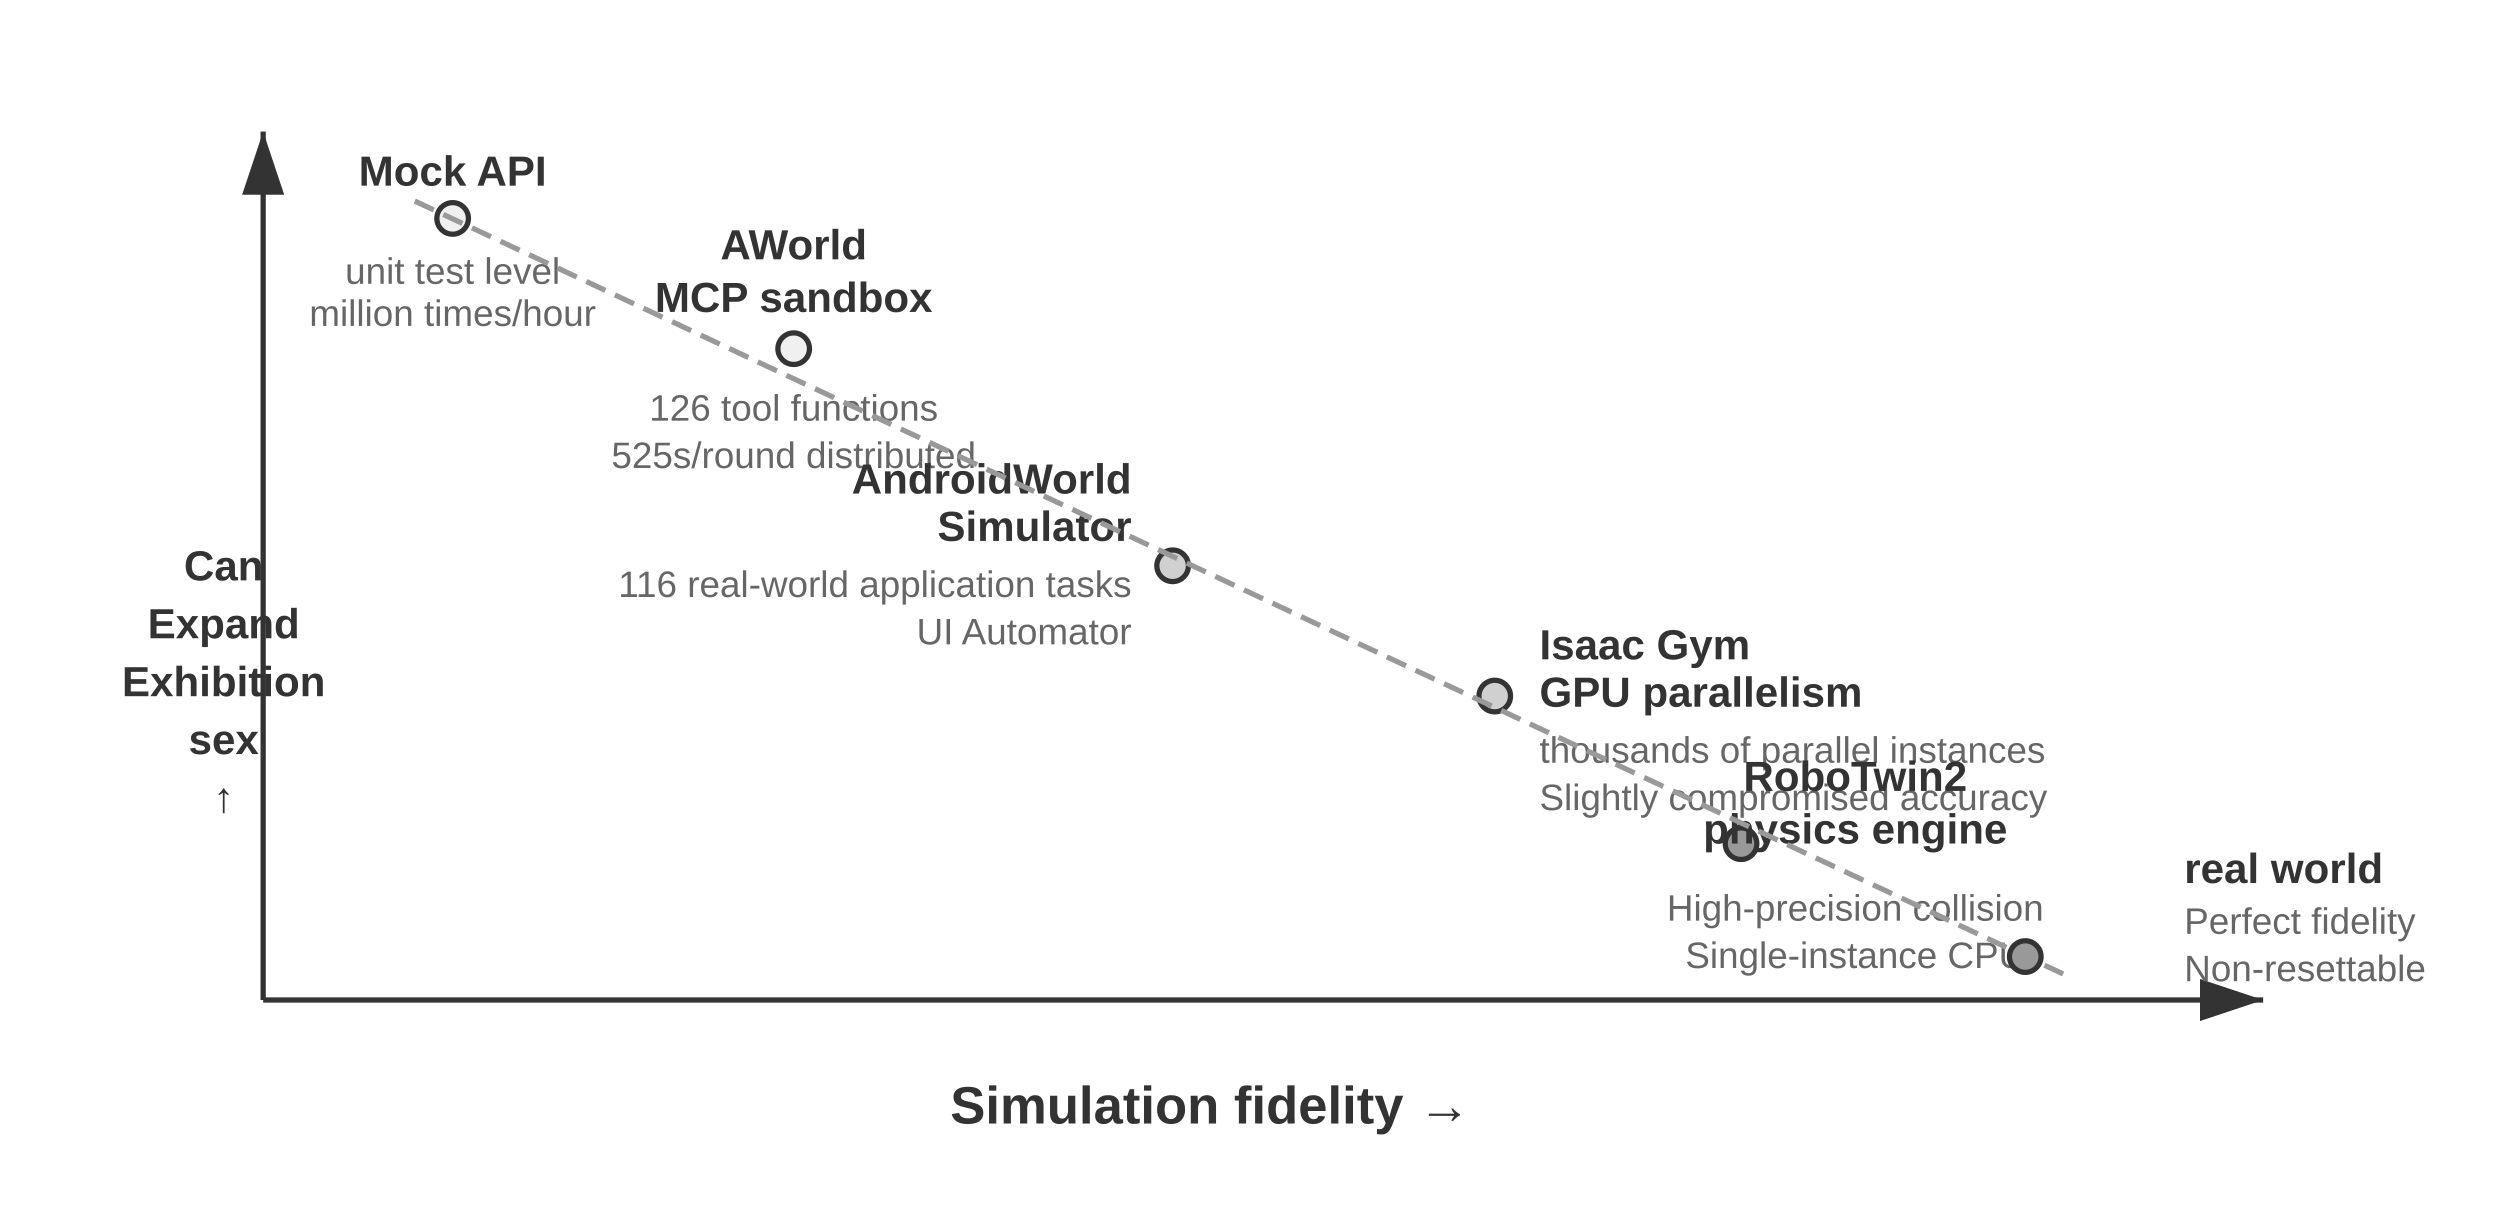
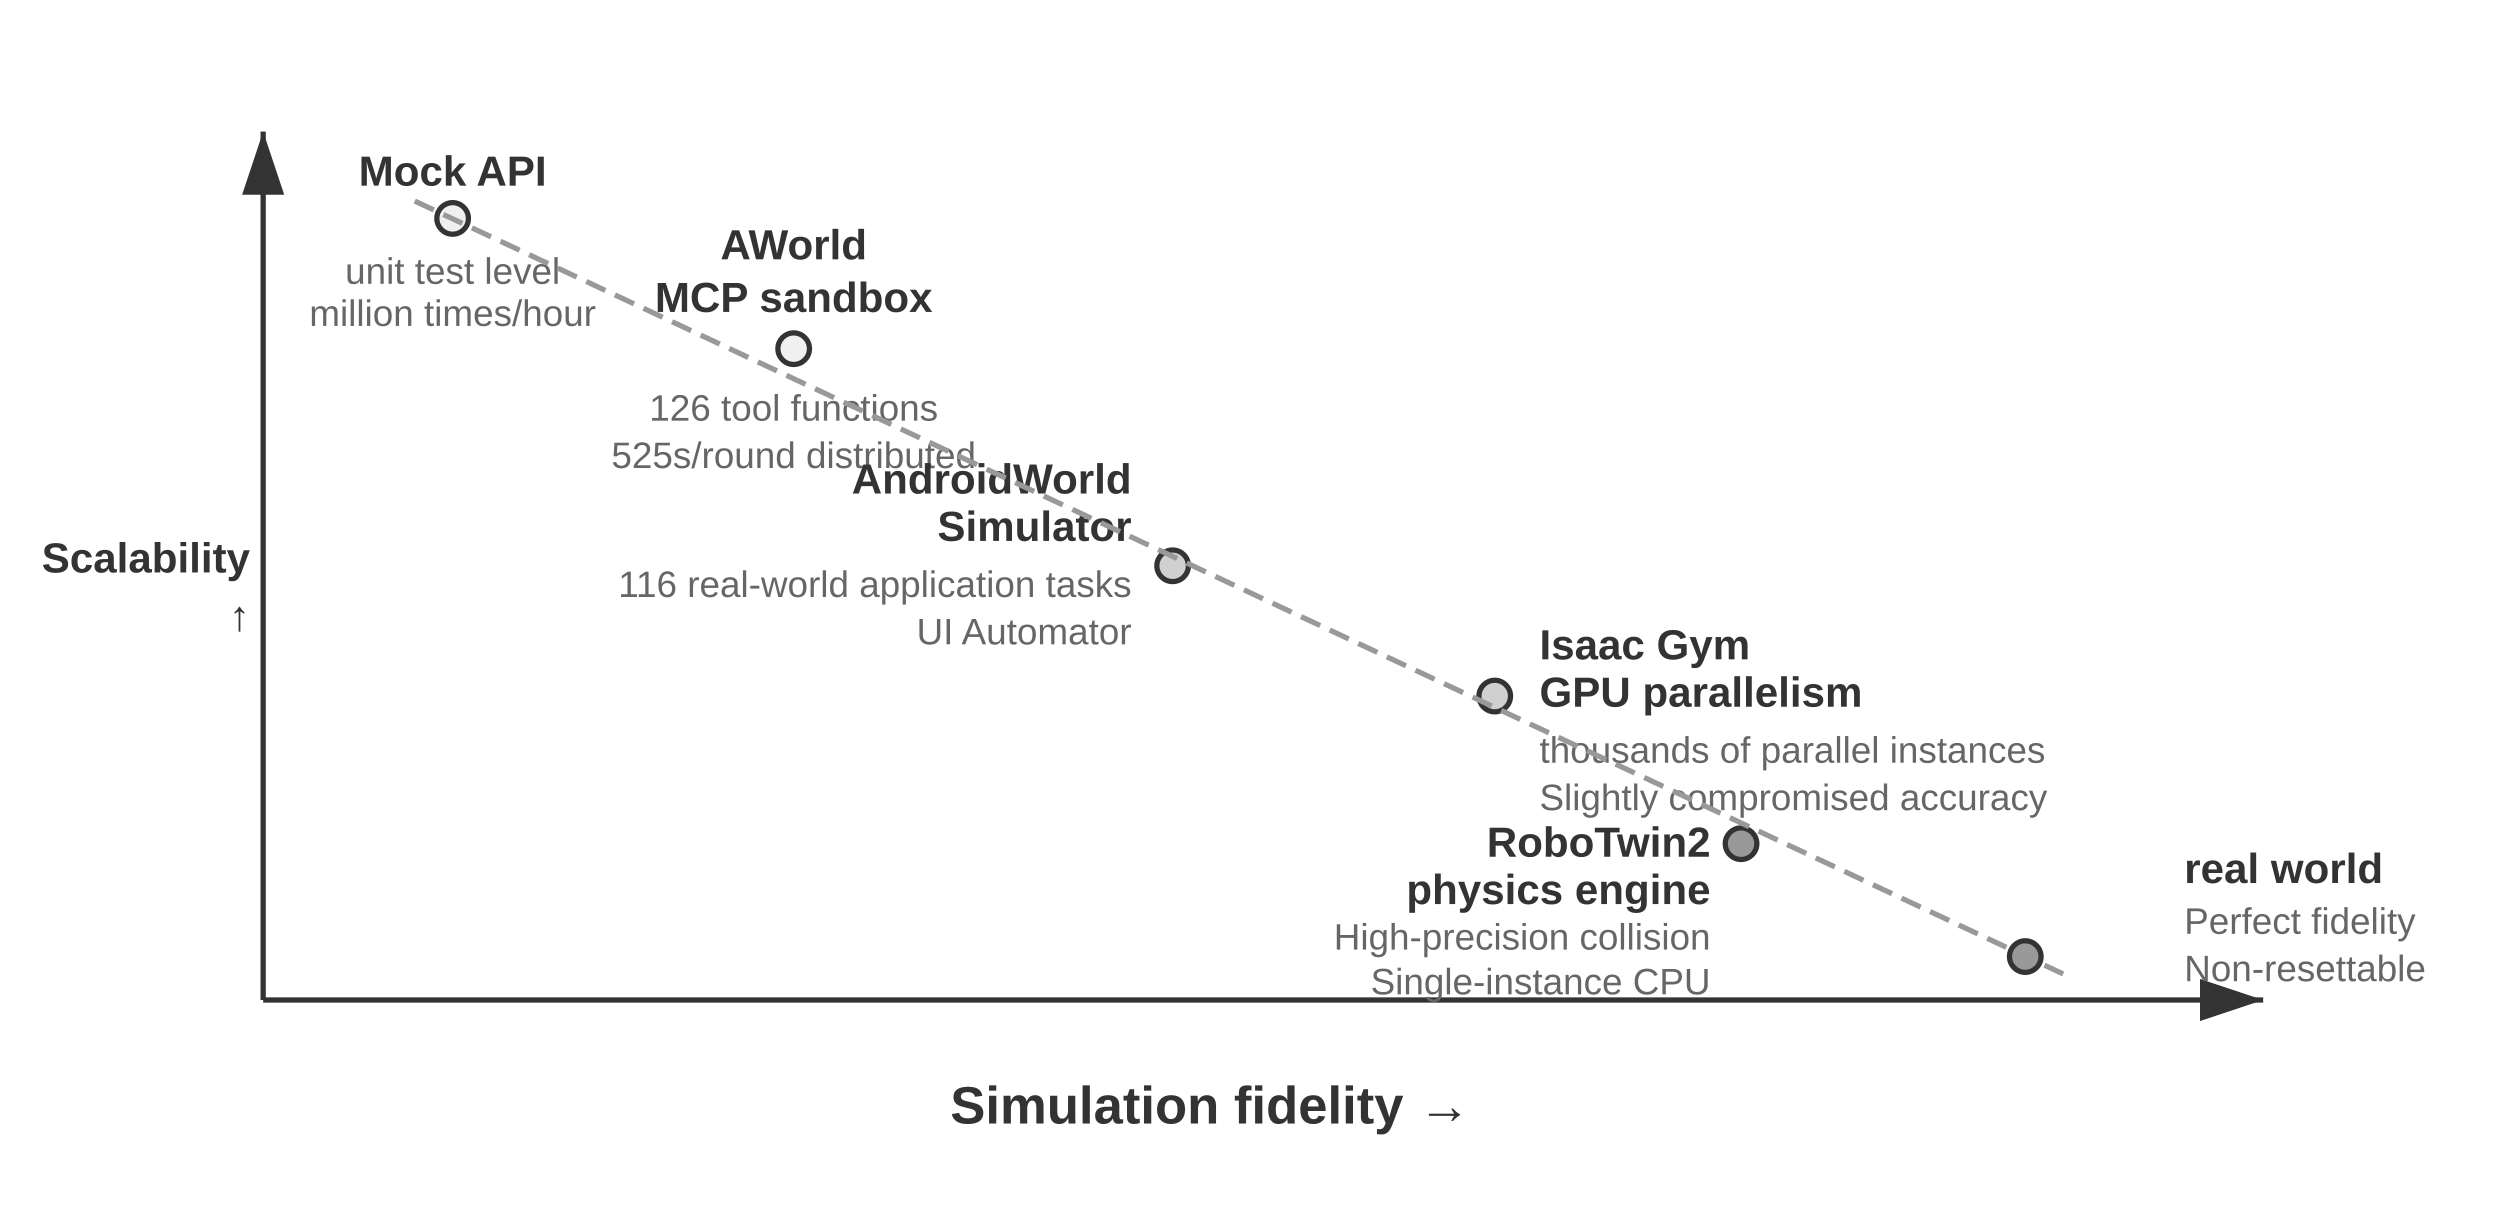
<svg xmlns="http://www.w3.org/2000/svg" viewBox="0 40 950 460" width="950" height="460" style="background:#ffffff">
  <defs>
    <marker id="ah" markerWidth="12" markerHeight="8" refX="12" refY="4" orient="auto">
      <polygon points="0 0, 12 4, 0 8" fill="#333333" />
    </marker>
    <marker id="ah-light" markerWidth="12" markerHeight="8" refX="12" refY="4" orient="auto">
      <polygon points="0 0, 12 4, 0 8" fill="#999999" />
    </marker>
  </defs>
  <line x1="100" y1="420" x2="860" y2="420" stroke="#333333" stroke-width="2" marker-end="url(#ah)" />
  <line x1="100" y1="420" x2="100" y2="90" stroke="#333333" stroke-width="2" marker-end="url(#ah)" />
  <text x="460.0" y="460" font-family="Arial, 'Helvetica Neue', Helvetica, 'PingFang SC', 'Microsoft YaHei', sans-serif" font-size="20" fill="#333333" text-anchor="middle" dominant-baseline="central" font-weight="bold">Simulation fidelity →</text>
-   <text x="85" y="255.0" font-family="Arial, 'Helvetica Neue', Helvetica, 'PingFang SC', 'Microsoft YaHei', sans-serif" font-size="16" fill="#333333" text-anchor="middle" dominant-baseline="central" font-weight="bold">Can</text>
-   <text x="85" y="277.0" font-family="Arial, 'Helvetica Neue', Helvetica, 'PingFang SC', 'Microsoft YaHei', sans-serif" font-size="16" fill="#333333" text-anchor="middle" dominant-baseline="central" font-weight="bold">Expand</text>
-   <text x="85" y="299.0" font-family="Arial, 'Helvetica Neue', Helvetica, 'PingFang SC', 'Microsoft YaHei', sans-serif" font-size="16" fill="#333333" text-anchor="middle" dominant-baseline="central" font-weight="bold">Exhibition</text>
-   <text x="85" y="321.0" font-family="Arial, 'Helvetica Neue', Helvetica, 'PingFang SC', 'Microsoft YaHei', sans-serif" font-size="16" fill="#333333" text-anchor="middle" dominant-baseline="central" font-weight="bold">sex</text>
-   <text x="85" y="343.0" font-family="Arial, 'Helvetica Neue', Helvetica, 'PingFang SC', 'Microsoft YaHei', sans-serif" font-size="16" fill="#333333" text-anchor="middle" dominant-baseline="central" font-weight="bold">↑</text>
+   <text x="95" y="252" font-family="Arial, 'Helvetica Neue', Helvetica, 'PingFang SC', 'Microsoft YaHei', sans-serif" font-size="16" fill="#333333" text-anchor="end" dominant-baseline="central" font-weight="bold">Scalability</text>
+   <text x="85" y="277.0" font-family="Arial, 'Helvetica Neue', Helvetica, 'PingFang SC', 'Microsoft YaHei', sans-serif" font-size="16" fill="#333333" text-anchor="middle" dominant-baseline="central" font-weight="bold" />
+   <text x="85" y="299.0" font-family="Arial, 'Helvetica Neue', Helvetica, 'PingFang SC', 'Microsoft YaHei', sans-serif" font-size="16" fill="#333333" text-anchor="middle" dominant-baseline="central" font-weight="bold" />
+   <text x="85" y="321.0" font-family="Arial, 'Helvetica Neue', Helvetica, 'PingFang SC', 'Microsoft YaHei', sans-serif" font-size="16" fill="#333333" text-anchor="middle" dominant-baseline="central" font-weight="bold" />
+   <text x="95" y="274" font-family="Arial, 'Helvetica Neue', Helvetica, 'PingFang SC', 'Microsoft YaHei', sans-serif" font-size="16" fill="#333333" text-anchor="end" dominant-baseline="central" font-weight="bold">↑</text>
  <circle cx="172.0" cy="123.0" r="6" fill="#f0f0f0" stroke="#333333" stroke-width="2" />
  <text x="172.0" y="105.0" font-family="Arial, 'Helvetica Neue', Helvetica, 'PingFang SC', 'Microsoft YaHei', sans-serif" font-size="16" fill="#333333" text-anchor="middle" dominant-baseline="central" font-weight="bold">Mock API</text>
  <text x="172.0" y="143.0" font-family="Arial, 'Helvetica Neue', Helvetica, 'PingFang SC', 'Microsoft YaHei', sans-serif" font-size="14" fill="#666666" text-anchor="middle" dominant-baseline="central" font-weight="normal">unit test level</text>
  <text x="172.0" y="159.0" font-family="Arial, 'Helvetica Neue', Helvetica, 'PingFang SC', 'Microsoft YaHei', sans-serif" font-size="14" fill="#666666" text-anchor="middle" dominant-baseline="central" font-weight="normal">million times/hour</text>
  <circle cx="301.6" cy="172.5" r="6" fill="#f0f0f0" stroke="#333333" stroke-width="2" />
  <text x="301.6" y="133" font-family="Arial, 'Helvetica Neue', Helvetica, 'PingFang SC', 'Microsoft YaHei', sans-serif" font-size="16" fill="#333333" text-anchor="middle" dominant-baseline="central" font-weight="bold">AWorld</text>
  <text x="301.6" y="153" font-family="Arial, 'Helvetica Neue', Helvetica, 'PingFang SC', 'Microsoft YaHei', sans-serif" font-size="16" fill="#333333" text-anchor="middle" dominant-baseline="central" font-weight="bold">MCP sandbox</text>
  <text x="301.6" y="195" font-family="Arial, 'Helvetica Neue', Helvetica, 'PingFang SC', 'Microsoft YaHei', sans-serif" font-size="14" fill="#666666" text-anchor="middle" dominant-baseline="central" font-weight="normal">126 tool functions</text>
  <text x="301.6" y="213" font-family="Arial, 'Helvetica Neue', Helvetica, 'PingFang SC', 'Microsoft YaHei', sans-serif" font-size="14" fill="#666666" text-anchor="middle" dominant-baseline="central" font-weight="normal">525s/round distributed</text>
  <circle cx="445.6" cy="255.0" r="6" fill="#d0d0d0" stroke="#333333" stroke-width="2" />
  <text x="430" y="222" font-family="Arial, 'Helvetica Neue', Helvetica, 'PingFang SC', 'Microsoft YaHei', sans-serif" font-size="16" fill="#333333" text-anchor="end" dominant-baseline="central" font-weight="bold">AndroidWorld</text>
  <text x="430" y="240" font-family="Arial, 'Helvetica Neue', Helvetica, 'PingFang SC', 'Microsoft YaHei', sans-serif" font-size="16" fill="#333333" text-anchor="end" dominant-baseline="central" font-weight="bold">Simulator</text>
  <text x="430" y="262" font-family="Arial, 'Helvetica Neue', Helvetica, 'PingFang SC', 'Microsoft YaHei', sans-serif" font-size="14" fill="#666666" text-anchor="end" dominant-baseline="central" font-weight="normal">116 real-world application tasks</text>
  <text x="430" y="280" font-family="Arial, 'Helvetica Neue', Helvetica, 'PingFang SC', 'Microsoft YaHei', sans-serif" font-size="14" fill="#666666" text-anchor="end" dominant-baseline="central" font-weight="normal">UI Automator</text>
  <circle cx="568.0" cy="304.5" r="6" fill="#d0d0d0" stroke="#333333" stroke-width="2" />
  <text x="585" y="285" font-family="Arial, 'Helvetica Neue', Helvetica, 'PingFang SC', 'Microsoft YaHei', sans-serif" font-size="16" fill="#333333" text-anchor="start" dominant-baseline="central" font-weight="bold">Isaac Gym</text>
  <text x="585" y="303" font-family="Arial, 'Helvetica Neue', Helvetica, 'PingFang SC', 'Microsoft YaHei', sans-serif" font-size="16" fill="#333333" text-anchor="start" dominant-baseline="central" font-weight="bold">GPU parallelism</text>
  <text x="585" y="325" font-family="Arial, 'Helvetica Neue', Helvetica, 'PingFang SC', 'Microsoft YaHei', sans-serif" font-size="14" fill="#666666" text-anchor="start" dominant-baseline="central" font-weight="normal">thousands of parallel instances</text>
  <text x="585" y="343" font-family="Arial, 'Helvetica Neue', Helvetica, 'PingFang SC', 'Microsoft YaHei', sans-serif" font-size="14" fill="#666666" text-anchor="start" dominant-baseline="central" font-weight="normal">Slightly compromised accuracy</text>
  <circle cx="661.6" cy="360.6" r="6" fill="#999999" stroke="#333333" stroke-width="2" />
-   <text x="705" y="335" font-family="Arial, 'Helvetica Neue', Helvetica, 'PingFang SC', 'Microsoft YaHei', sans-serif" font-size="16" fill="#333333" text-anchor="middle" dominant-baseline="central" font-weight="bold">RoboTwin2</text>
-   <text x="705" y="355" font-family="Arial, 'Helvetica Neue', Helvetica, 'PingFang SC', 'Microsoft YaHei', sans-serif" font-size="16" fill="#333333" text-anchor="middle" dominant-baseline="central" font-weight="bold">physics engine</text>
-   <text x="705" y="385" font-family="Arial, 'Helvetica Neue', Helvetica, 'PingFang SC', 'Microsoft YaHei', sans-serif" font-size="14" fill="#666666" text-anchor="middle" dominant-baseline="central" font-weight="normal">High-precision collision</text>
-   <text x="705" y="403" font-family="Arial, 'Helvetica Neue', Helvetica, 'PingFang SC', 'Microsoft YaHei', sans-serif" font-size="14" fill="#666666" text-anchor="middle" dominant-baseline="central" font-weight="normal">Single-instance CPU</text>
+   <text x="650" y="360" font-family="Arial, 'Helvetica Neue', Helvetica, 'PingFang SC', 'Microsoft YaHei', sans-serif" font-size="16" fill="#333333" text-anchor="end" dominant-baseline="central" font-weight="bold">RoboTwin2</text>
+   <text x="650" y="378" font-family="Arial, 'Helvetica Neue', Helvetica, 'PingFang SC', 'Microsoft YaHei', sans-serif" font-size="16" fill="#333333" text-anchor="end" dominant-baseline="central" font-weight="bold">physics engine</text>
+   <text x="650" y="396" font-family="Arial, 'Helvetica Neue', Helvetica, 'PingFang SC', 'Microsoft YaHei', sans-serif" font-size="14" fill="#666666" text-anchor="end" dominant-baseline="central" font-weight="normal">High-precision collision</text>
+   <text x="650" y="413" font-family="Arial, 'Helvetica Neue', Helvetica, 'PingFang SC', 'Microsoft YaHei', sans-serif" font-size="14" fill="#666666" text-anchor="end" dominant-baseline="central" font-weight="normal">Single-instance CPU</text>
  <circle cx="769.6" cy="403.5" r="6" fill="#999999" stroke="#333333" stroke-width="2" />
  <text x="830" y="370" font-family="Arial, 'Helvetica Neue', Helvetica, 'PingFang SC', 'Microsoft YaHei', sans-serif" font-size="16" fill="#333333" text-anchor="start" dominant-baseline="central" font-weight="bold">real world</text>
  <text x="830" y="390" font-family="Arial, 'Helvetica Neue', Helvetica, 'PingFang SC', 'Microsoft YaHei', sans-serif" font-size="14" fill="#666666" text-anchor="start" dominant-baseline="central" font-weight="normal">Perfect fidelity</text>
  <text x="830" y="408" font-family="Arial, 'Helvetica Neue', Helvetica, 'PingFang SC', 'Microsoft YaHei', sans-serif" font-size="14" fill="#666666" text-anchor="start" dominant-baseline="central" font-weight="normal">Non-resettable</text>
  <line x1="157.6" y1="116.4" x2="784.0" y2="410.1" stroke="#999999" stroke-width="2" stroke-dasharray="8,4" />
</svg>
